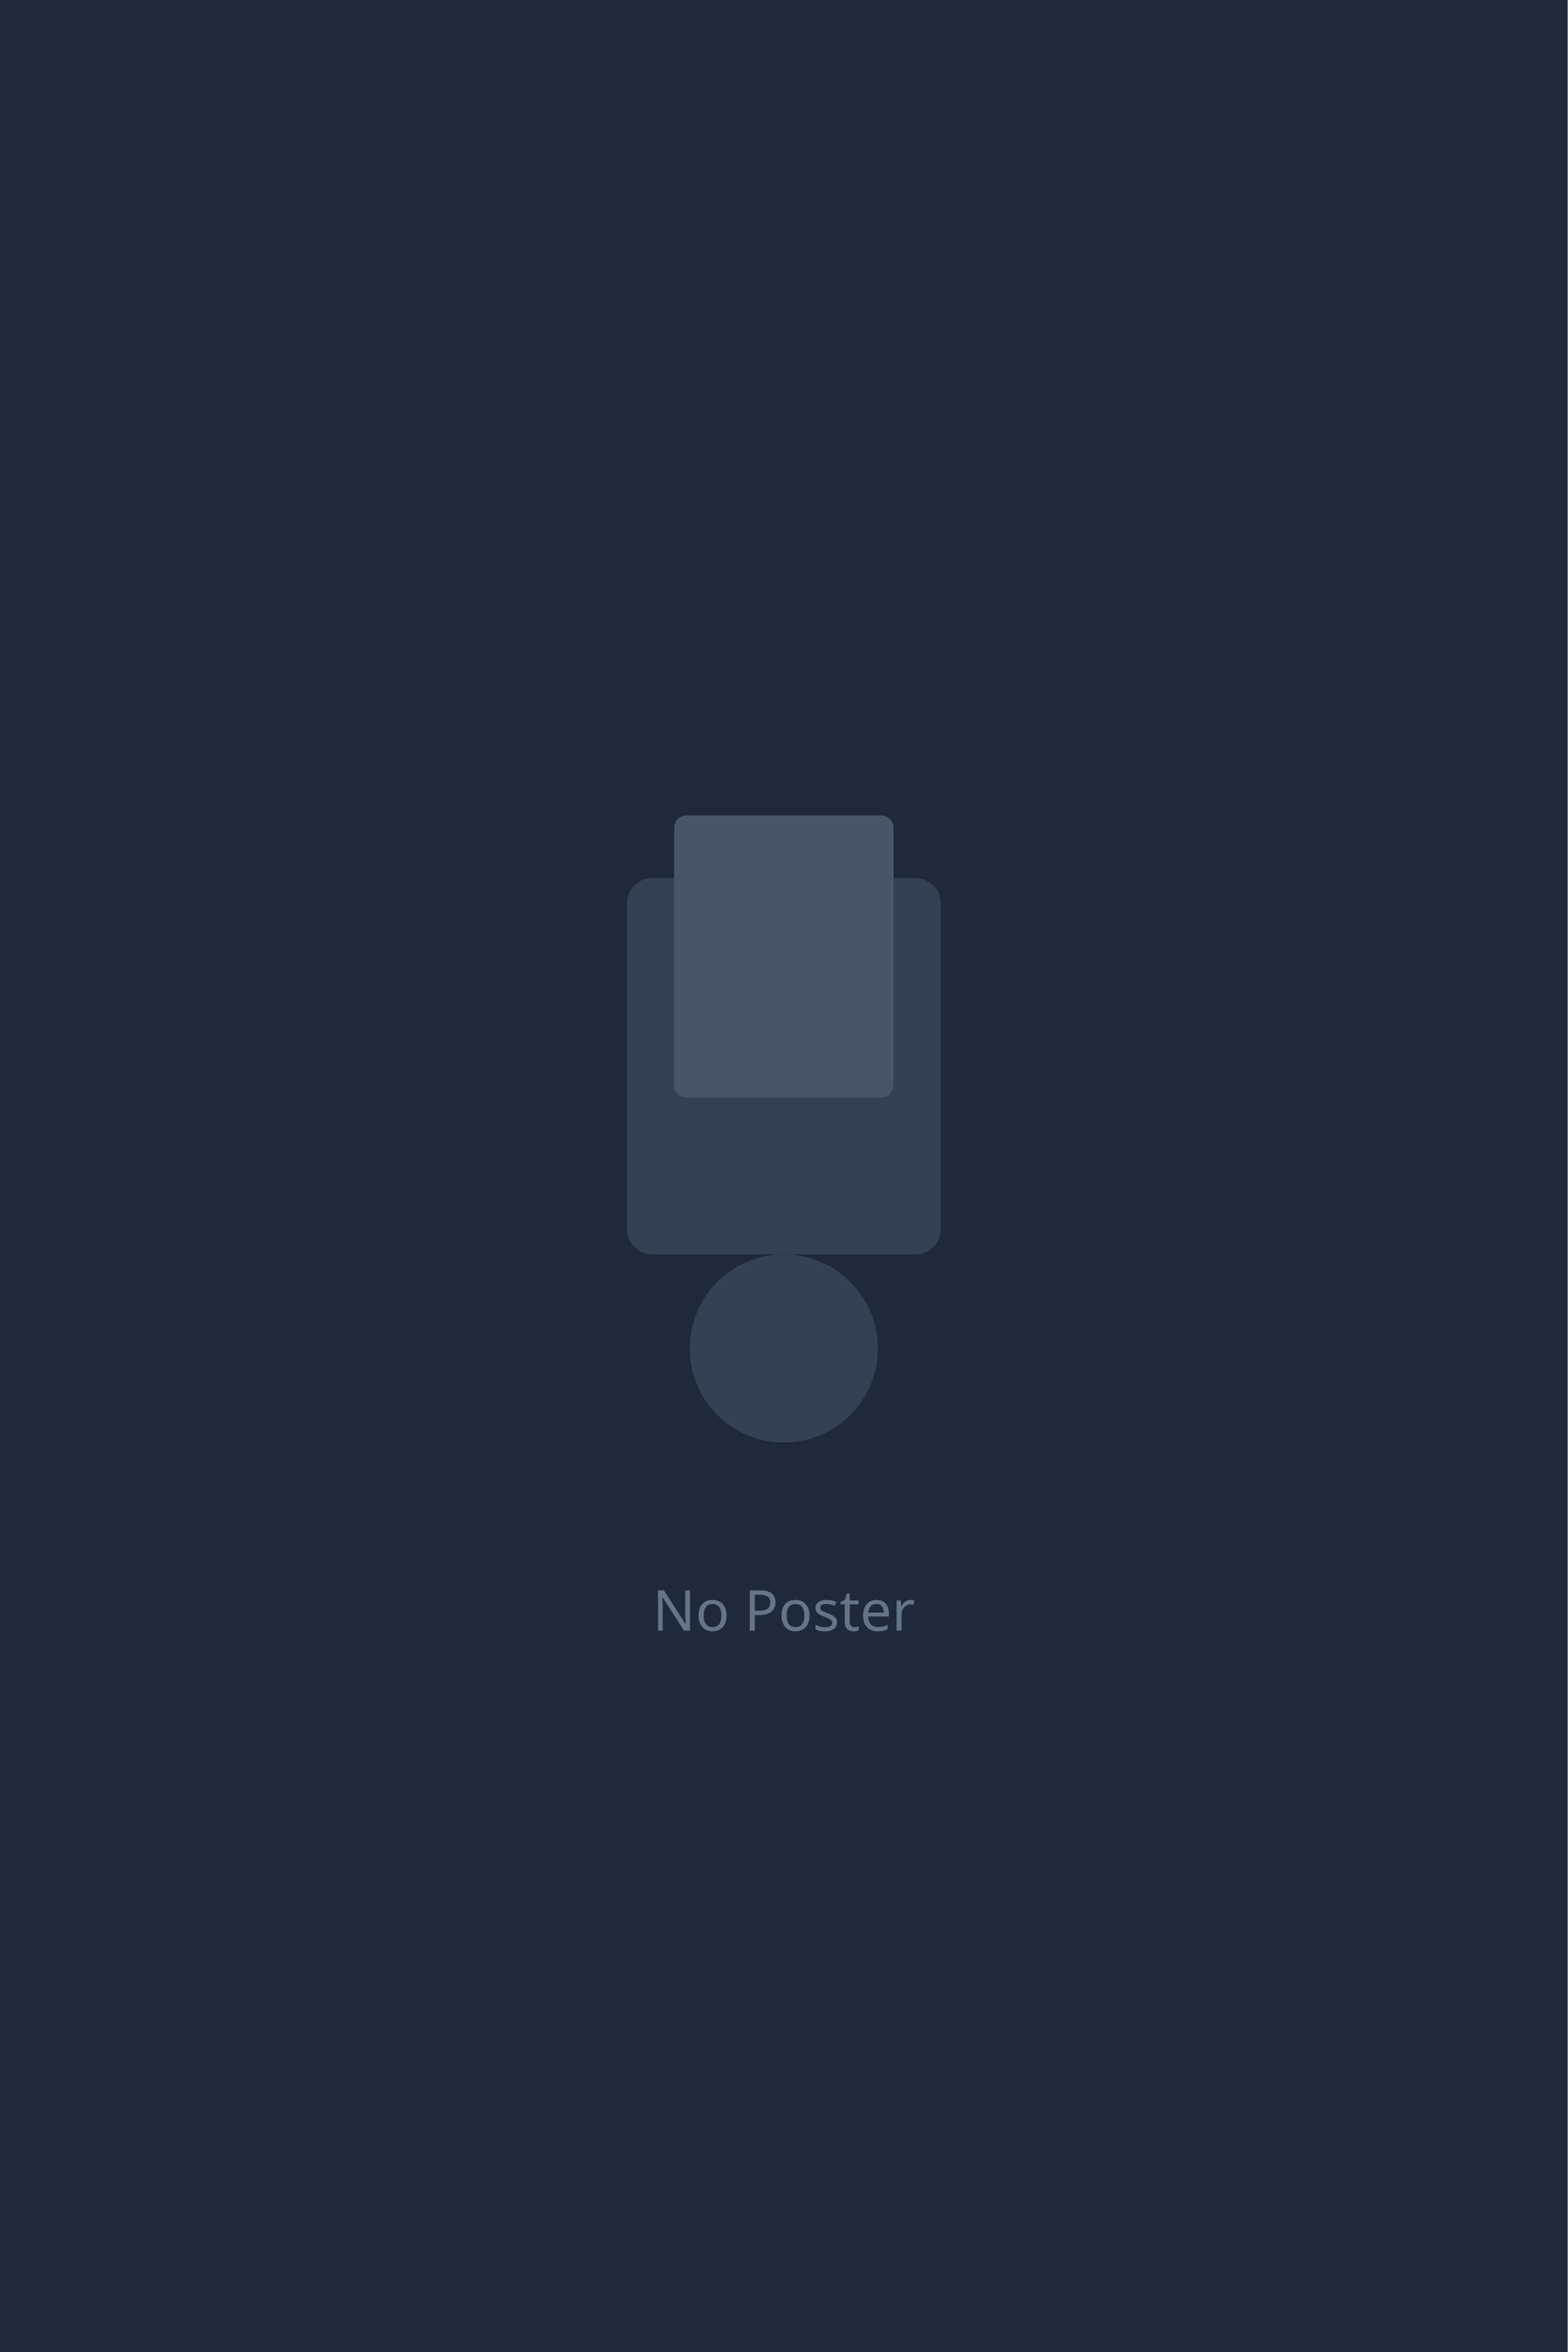
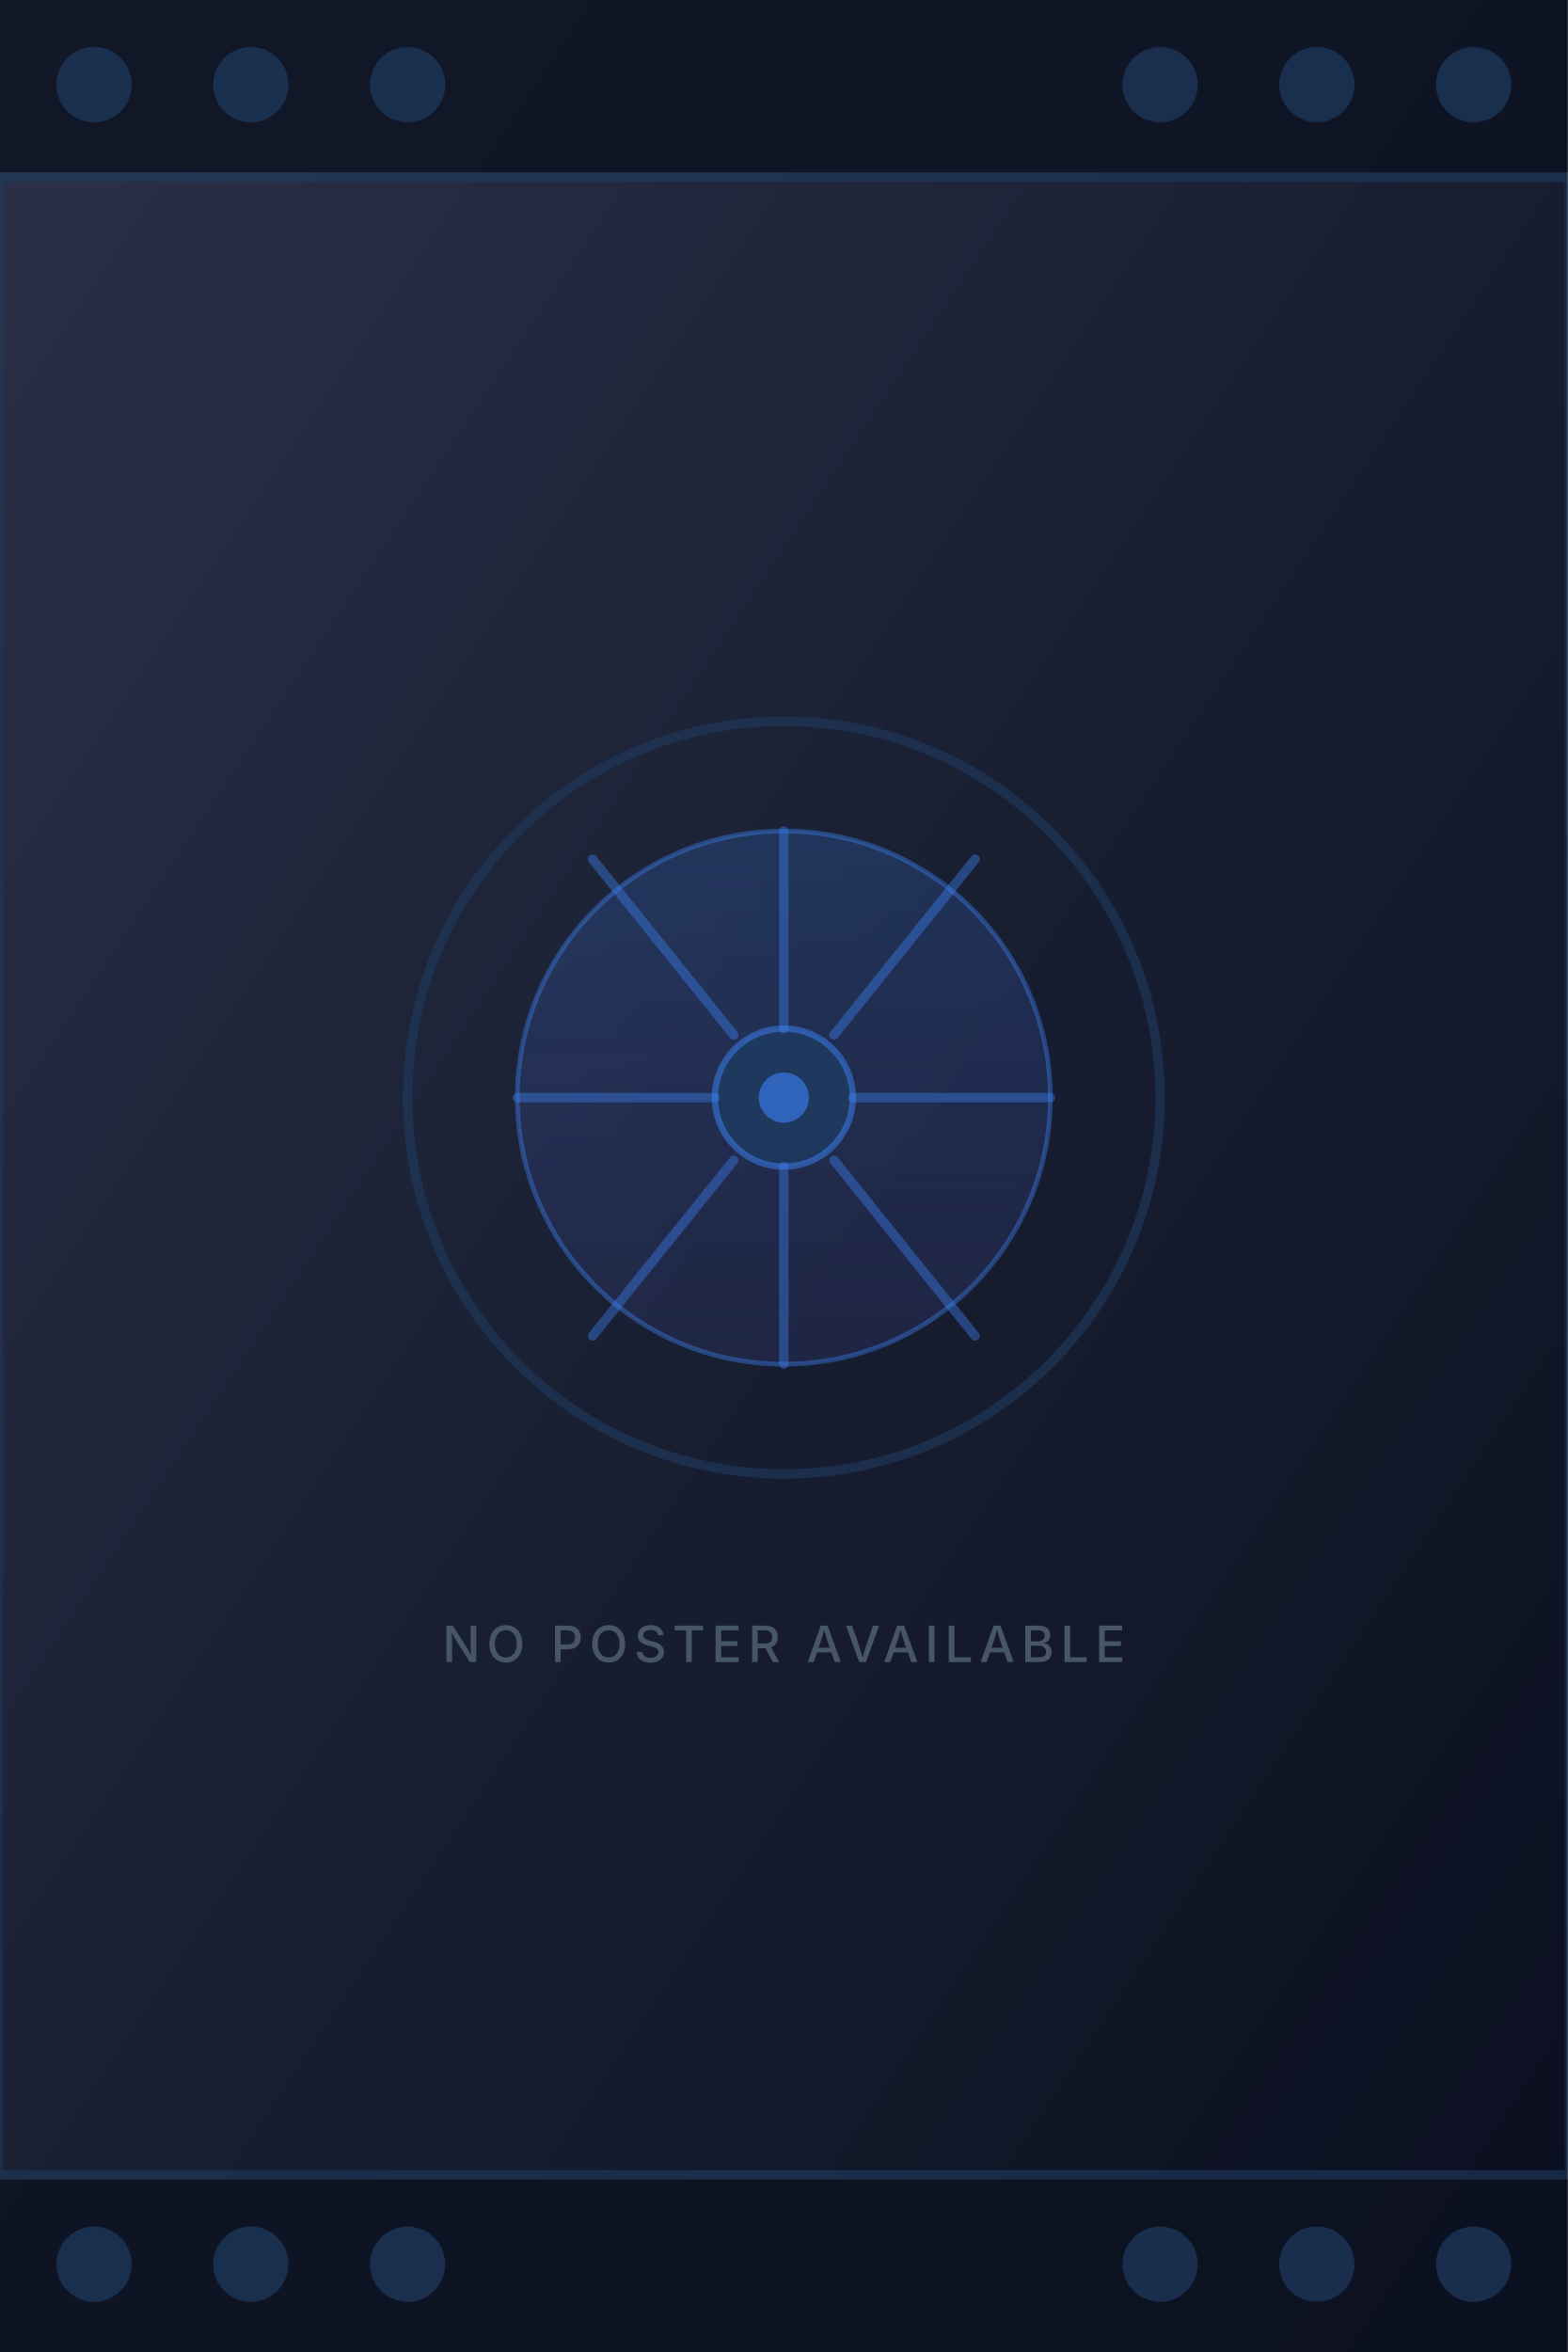
<svg xmlns="http://www.w3.org/2000/svg" width="500" height="750" viewBox="0 0 500 750">
-   <rect width="500" height="750" fill="#1e293b" />
-   <rect x="200" y="280" width="100" height="120" rx="8" fill="#334155" />
-   <rect x="215" y="260" width="70" height="90" rx="4" fill="#475569" />
-   <circle cx="250" cy="430" r="30" fill="#334155" />
-   <text x="250" y="520" text-anchor="middle" font-family="system-ui" font-size="18" fill="#64748b">No Poster</text>
+   <defs>
+     <linearGradient id="bg" x1="0%" y1="0%" x2="100%" y2="100%">
+       <stop offset="0%" style="stop-color:#1a1f3a;stop-opacity:1" />
+       <stop offset="50%" style="stop-color:#0f1629;stop-opacity:1" />
+       <stop offset="100%" style="stop-color:#0a0e1f;stop-opacity:1" />
+     </linearGradient>
+     <linearGradient id="reel" x1="0%" y1="0%" x2="0%" y2="100%">
+       <stop offset="0%" style="stop-color:#3b82f6;stop-opacity:0.4" />
+       <stop offset="100%" style="stop-color:#6366f1;stop-opacity:0.2" />
+     </linearGradient>
+     <linearGradient id="shine" x1="0%" y1="0%" x2="100%" y2="100%">
+       <stop offset="0%" style="stop-color:#ffffff;stop-opacity:0.08" />
+       <stop offset="100%" style="stop-color:#ffffff;stop-opacity:0" />
+     </linearGradient>
+   </defs>
+   <rect width="500" height="750" fill="url(#bg)" />
+   <rect width="500" height="750" fill="url(#shine)" />
+   <rect x="0" y="0" width="500" height="55" fill="#0d1220" opacity="0.8" />
+   <rect x="0" y="55" width="500" height="3" fill="#1e3a5f" opacity="0.6" />
+   <circle cx="30" cy="27" r="12" fill="#1e3a5f" opacity="0.7" />
+   <circle cx="80" cy="27" r="12" fill="#1e3a5f" opacity="0.7" />
+   <circle cx="130" cy="27" r="12" fill="#1e3a5f" opacity="0.7" />
+   <circle cx="370" cy="27" r="12" fill="#1e3a5f" opacity="0.7" />
+   <circle cx="420" cy="27" r="12" fill="#1e3a5f" opacity="0.7" />
+   <circle cx="470" cy="27" r="12" fill="#1e3a5f" opacity="0.7" />
+   <rect x="0" y="695" width="500" height="55" fill="#0d1220" opacity="0.8" />
+   <rect x="0" y="692" width="500" height="3" fill="#1e3a5f" opacity="0.6" />
+   <circle cx="30" cy="722" r="12" fill="#1e3a5f" opacity="0.7" />
+   <circle cx="80" cy="722" r="12" fill="#1e3a5f" opacity="0.7" />
+   <circle cx="130" cy="722" r="12" fill="#1e3a5f" opacity="0.7" />
+   <circle cx="370" cy="722" r="12" fill="#1e3a5f" opacity="0.7" />
+   <circle cx="420" cy="722" r="12" fill="#1e3a5f" opacity="0.7" />
+   <circle cx="470" cy="722" r="12" fill="#1e3a5f" opacity="0.7" />
+   <circle cx="250" cy="350" r="120" fill="none" stroke="#1e3a5f" stroke-width="3" opacity="0.6" />
+   <circle cx="250" cy="350" r="85" fill="url(#reel)" opacity="0.5" />
+   <circle cx="250" cy="350" r="85" fill="none" stroke="#3b82f6" stroke-width="1.5" opacity="0.4" />
+   <circle cx="250" cy="350" r="22" fill="#1e3a5f" opacity="0.9" />
+   <circle cx="250" cy="350" r="22" fill="none" stroke="#3b82f6" stroke-width="2" opacity="0.5" />
+   <circle cx="250" cy="350" r="8" fill="#3b82f6" opacity="0.6" />
+   <line x1="250" y1="265" x2="250" y2="328" stroke="#3b82f6" stroke-width="3" opacity="0.4" stroke-linecap="round" />
+   <line x1="250" y1="372" x2="250" y2="435" stroke="#3b82f6" stroke-width="3" opacity="0.4" stroke-linecap="round" />
+   <line x1="165" y1="350" x2="228" y2="350" stroke="#3b82f6" stroke-width="3" opacity="0.4" stroke-linecap="round" />
+   <line x1="272" y1="350" x2="335" y2="350" stroke="#3b82f6" stroke-width="3" opacity="0.4" stroke-linecap="round" />
+   <line x1="189" y1="274" x2="234" y2="330" stroke="#3b82f6" stroke-width="3" opacity="0.4" stroke-linecap="round" />
+   <line x1="266" y1="370" x2="311" y2="426" stroke="#3b82f6" stroke-width="3" opacity="0.4" stroke-linecap="round" />
+   <line x1="311" y1="274" x2="266" y2="330" stroke="#3b82f6" stroke-width="3" opacity="0.4" stroke-linecap="round" />
+   <line x1="189" y1="426" x2="234" y2="370" stroke="#3b82f6" stroke-width="3" opacity="0.4" stroke-linecap="round" />
+   <text x="250" y="530" text-anchor="middle" font-family="system-ui, -apple-system, sans-serif" font-size="16" font-weight="500" fill="#475569" letter-spacing="2">NO POSTER AVAILABLE</text>
+   <line x1="0" y1="58" x2="0" y2="692" stroke="#1e3a5f" stroke-width="2" opacity="0.5" />
+   <line x1="500" y1="58" x2="500" y2="692" stroke="#1e3a5f" stroke-width="2" opacity="0.5" />
</svg>
